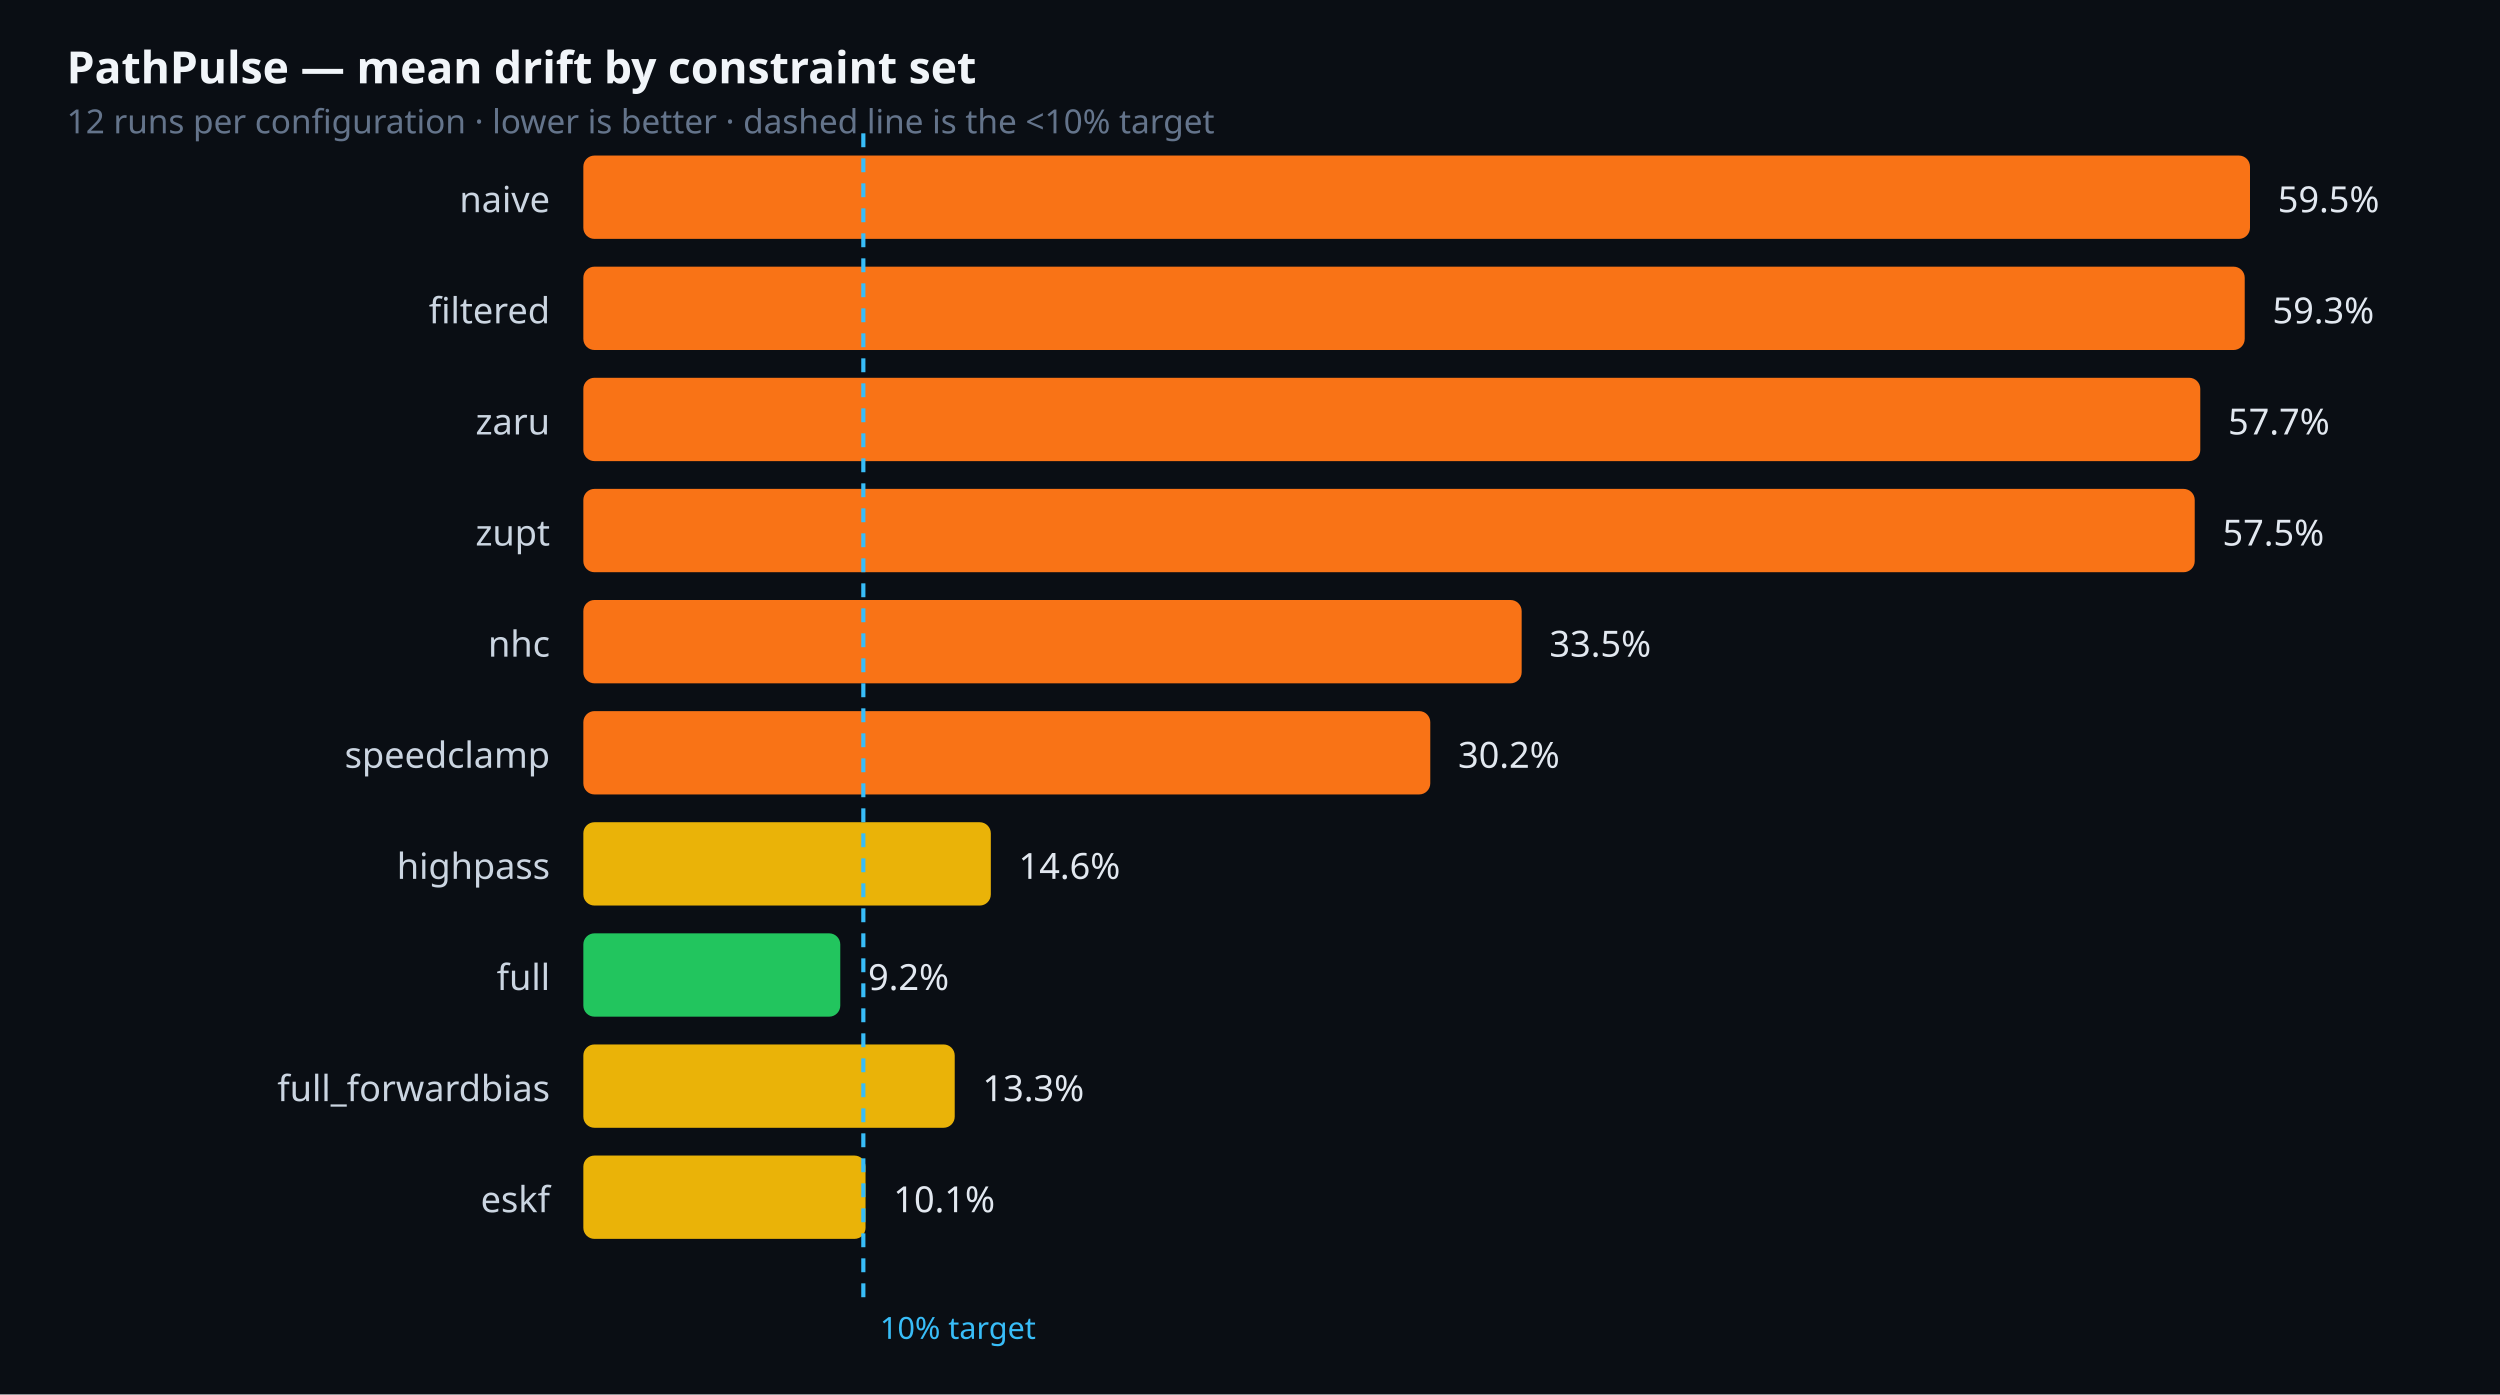
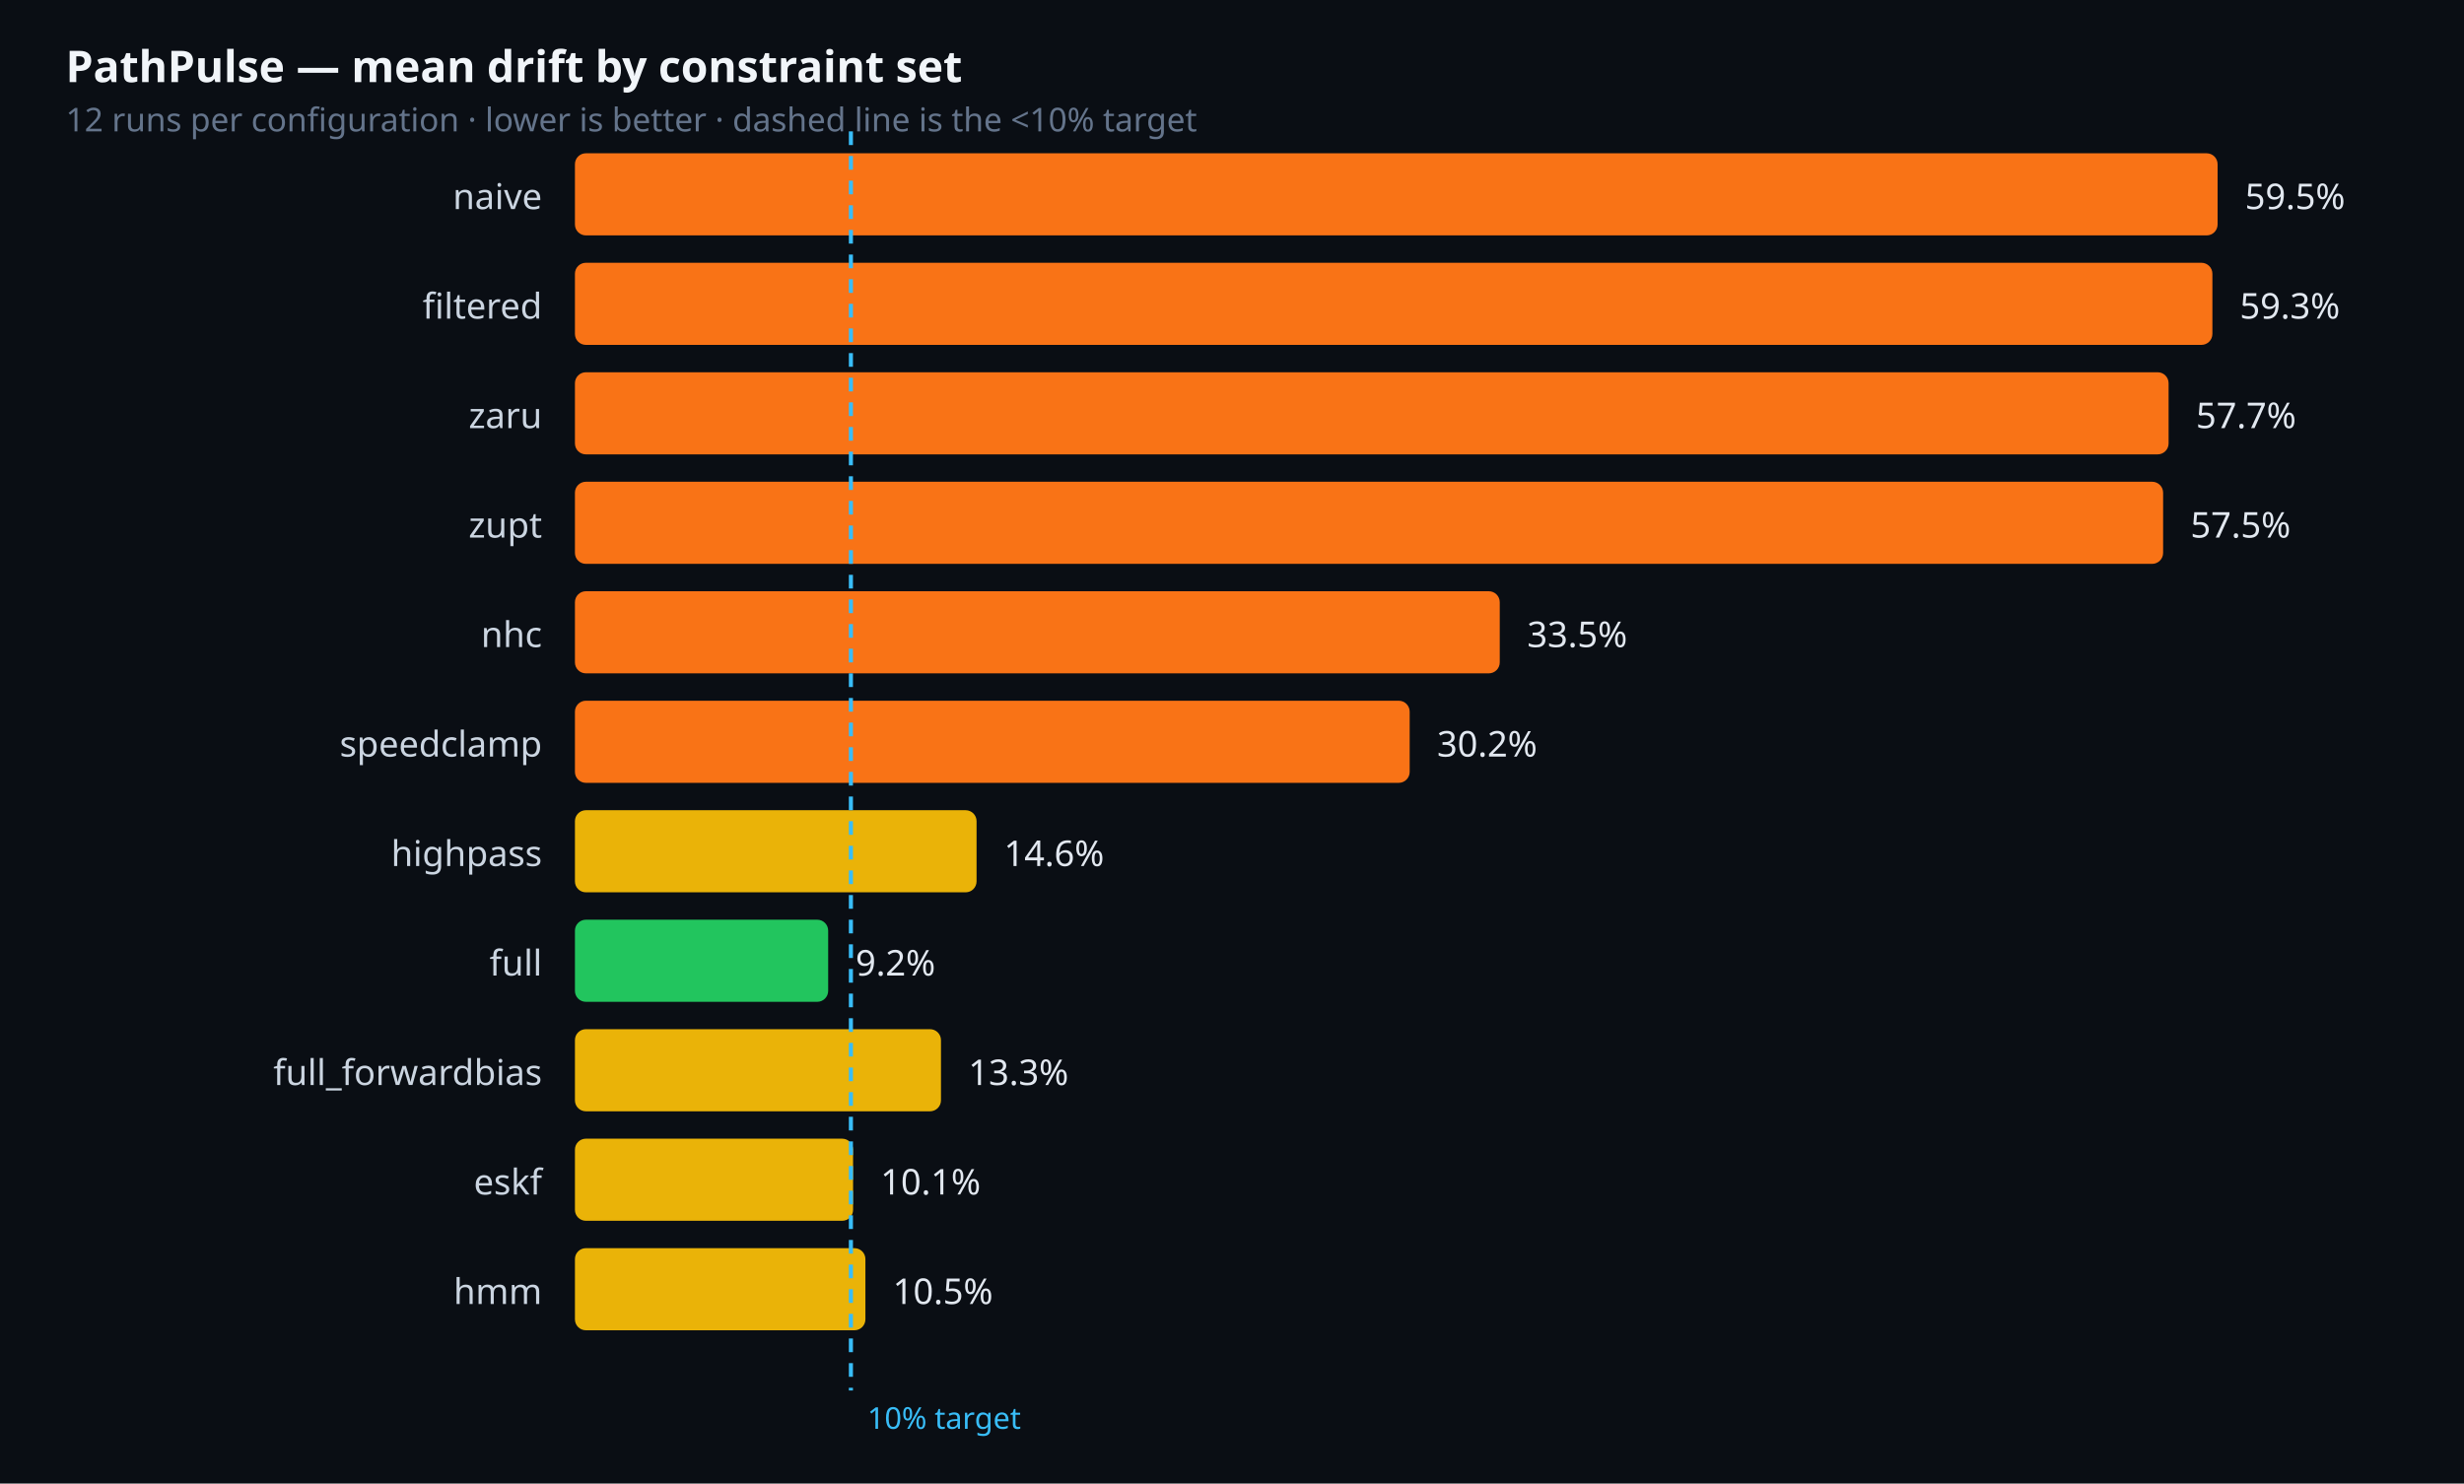
- <svg xmlns="http://www.w3.org/2000/svg" width="900" height="502" viewBox="0 0 900 502" font-family="ui-sans-serif, system-ui, sans-serif">
-   <rect width="900" height="502" fill="#0a0e14" />
+ <svg xmlns="http://www.w3.org/2000/svg" width="900" height="542" viewBox="0 0 900 542" font-family="ui-sans-serif, system-ui, sans-serif">
+   <rect width="900" height="542" fill="#0a0e14" />
  <text x="24" y="30" font-size="16" fill="#f1f5f9" font-weight="600">PathPulse — mean drift by constraint set</text>
  <text x="24" y="48" font-size="12" fill="#64748b">12 runs per configuration · lower is better · dashed line is the &lt;10% target</text>
  <text x="198" y="76.4" text-anchor="end" font-size="13" fill="#cbd5e1">naive</text>
  <rect x="210" y="56" width="600.0" height="30" rx="4" fill="#f97316" />
  <text x="820.0" y="76.4" font-size="13" fill="#e2e8f0">59.5%</text>
  <text x="198" y="116.4" text-anchor="end" font-size="13" fill="#cbd5e1">filtered</text>
  <rect x="210" y="96" width="598.1" height="30" rx="4" fill="#f97316" />
  <text x="818.1" y="116.4" font-size="13" fill="#e2e8f0">59.3%</text>
  <text x="198" y="156.4" text-anchor="end" font-size="13" fill="#cbd5e1">zaru</text>
  <rect x="210" y="136" width="582.1" height="30" rx="4" fill="#f97316" />
  <text x="802.1" y="156.4" font-size="13" fill="#e2e8f0">57.7%</text>
  <text x="198" y="196.4" text-anchor="end" font-size="13" fill="#cbd5e1">zupt</text>
  <rect x="210" y="176" width="580.1" height="30" rx="4" fill="#f97316" />
  <text x="800.1" y="196.4" font-size="13" fill="#e2e8f0">57.5%</text>
  <text x="198" y="236.4" text-anchor="end" font-size="13" fill="#cbd5e1">nhc</text>
  <rect x="210" y="216" width="337.8" height="30" rx="4" fill="#f97316" />
  <text x="557.8" y="236.4" font-size="13" fill="#e2e8f0">33.5%</text>
  <text x="198" y="276.4" text-anchor="end" font-size="13" fill="#cbd5e1">speedclamp</text>
  <rect x="210" y="256" width="304.9" height="30" rx="4" fill="#f97316" />
  <text x="524.9" y="276.4" font-size="13" fill="#e2e8f0">30.2%</text>
  <text x="198" y="316.4" text-anchor="end" font-size="13" fill="#cbd5e1">highpass</text>
  <rect x="210" y="296" width="146.7" height="30" rx="4" fill="#eab308" />
  <text x="366.7" y="316.4" font-size="13" fill="#e2e8f0">14.6%</text>
  <text x="198" y="356.4" text-anchor="end" font-size="13" fill="#cbd5e1">full</text>
  <rect x="210" y="336" width="92.5" height="30" rx="4" fill="#22c55e" />
  <text x="312.5" y="356.4" font-size="13" fill="#e2e8f0">9.2%</text>
  <text x="198" y="396.4" text-anchor="end" font-size="13" fill="#cbd5e1">full_forwardbias</text>
  <rect x="210" y="376" width="133.7" height="30" rx="4" fill="#eab308" />
  <text x="353.7" y="396.4" font-size="13" fill="#e2e8f0">13.3%</text>
  <text x="198" y="436.4" text-anchor="end" font-size="13" fill="#cbd5e1">eskf</text>
  <rect x="210" y="416" width="101.6" height="30" rx="4" fill="#eab308" />
  <text x="321.6" y="436.4" font-size="13" fill="#e2e8f0">10.1%</text>
-   <line x1="310.8" y1="48" x2="310.8" y2="468" stroke="#38bdf8" stroke-width="1.5" stroke-dasharray="5 4" />
-   <text x="316.8" y="482" font-size="11" fill="#38bdf8">10% target</text>
+   <text x="198" y="476.4" text-anchor="end" font-size="13" fill="#cbd5e1">hmm</text>
+   <rect x="210" y="456" width="106.1" height="30" rx="4" fill="#eab308" />
+   <text x="326.1" y="476.4" font-size="13" fill="#e2e8f0">10.5%</text>
+   <line x1="310.8" y1="48" x2="310.8" y2="508" stroke="#38bdf8" stroke-width="1.5" stroke-dasharray="5 4" />
+   <text x="316.8" y="522" font-size="11" fill="#38bdf8">10% target</text>
</svg>
